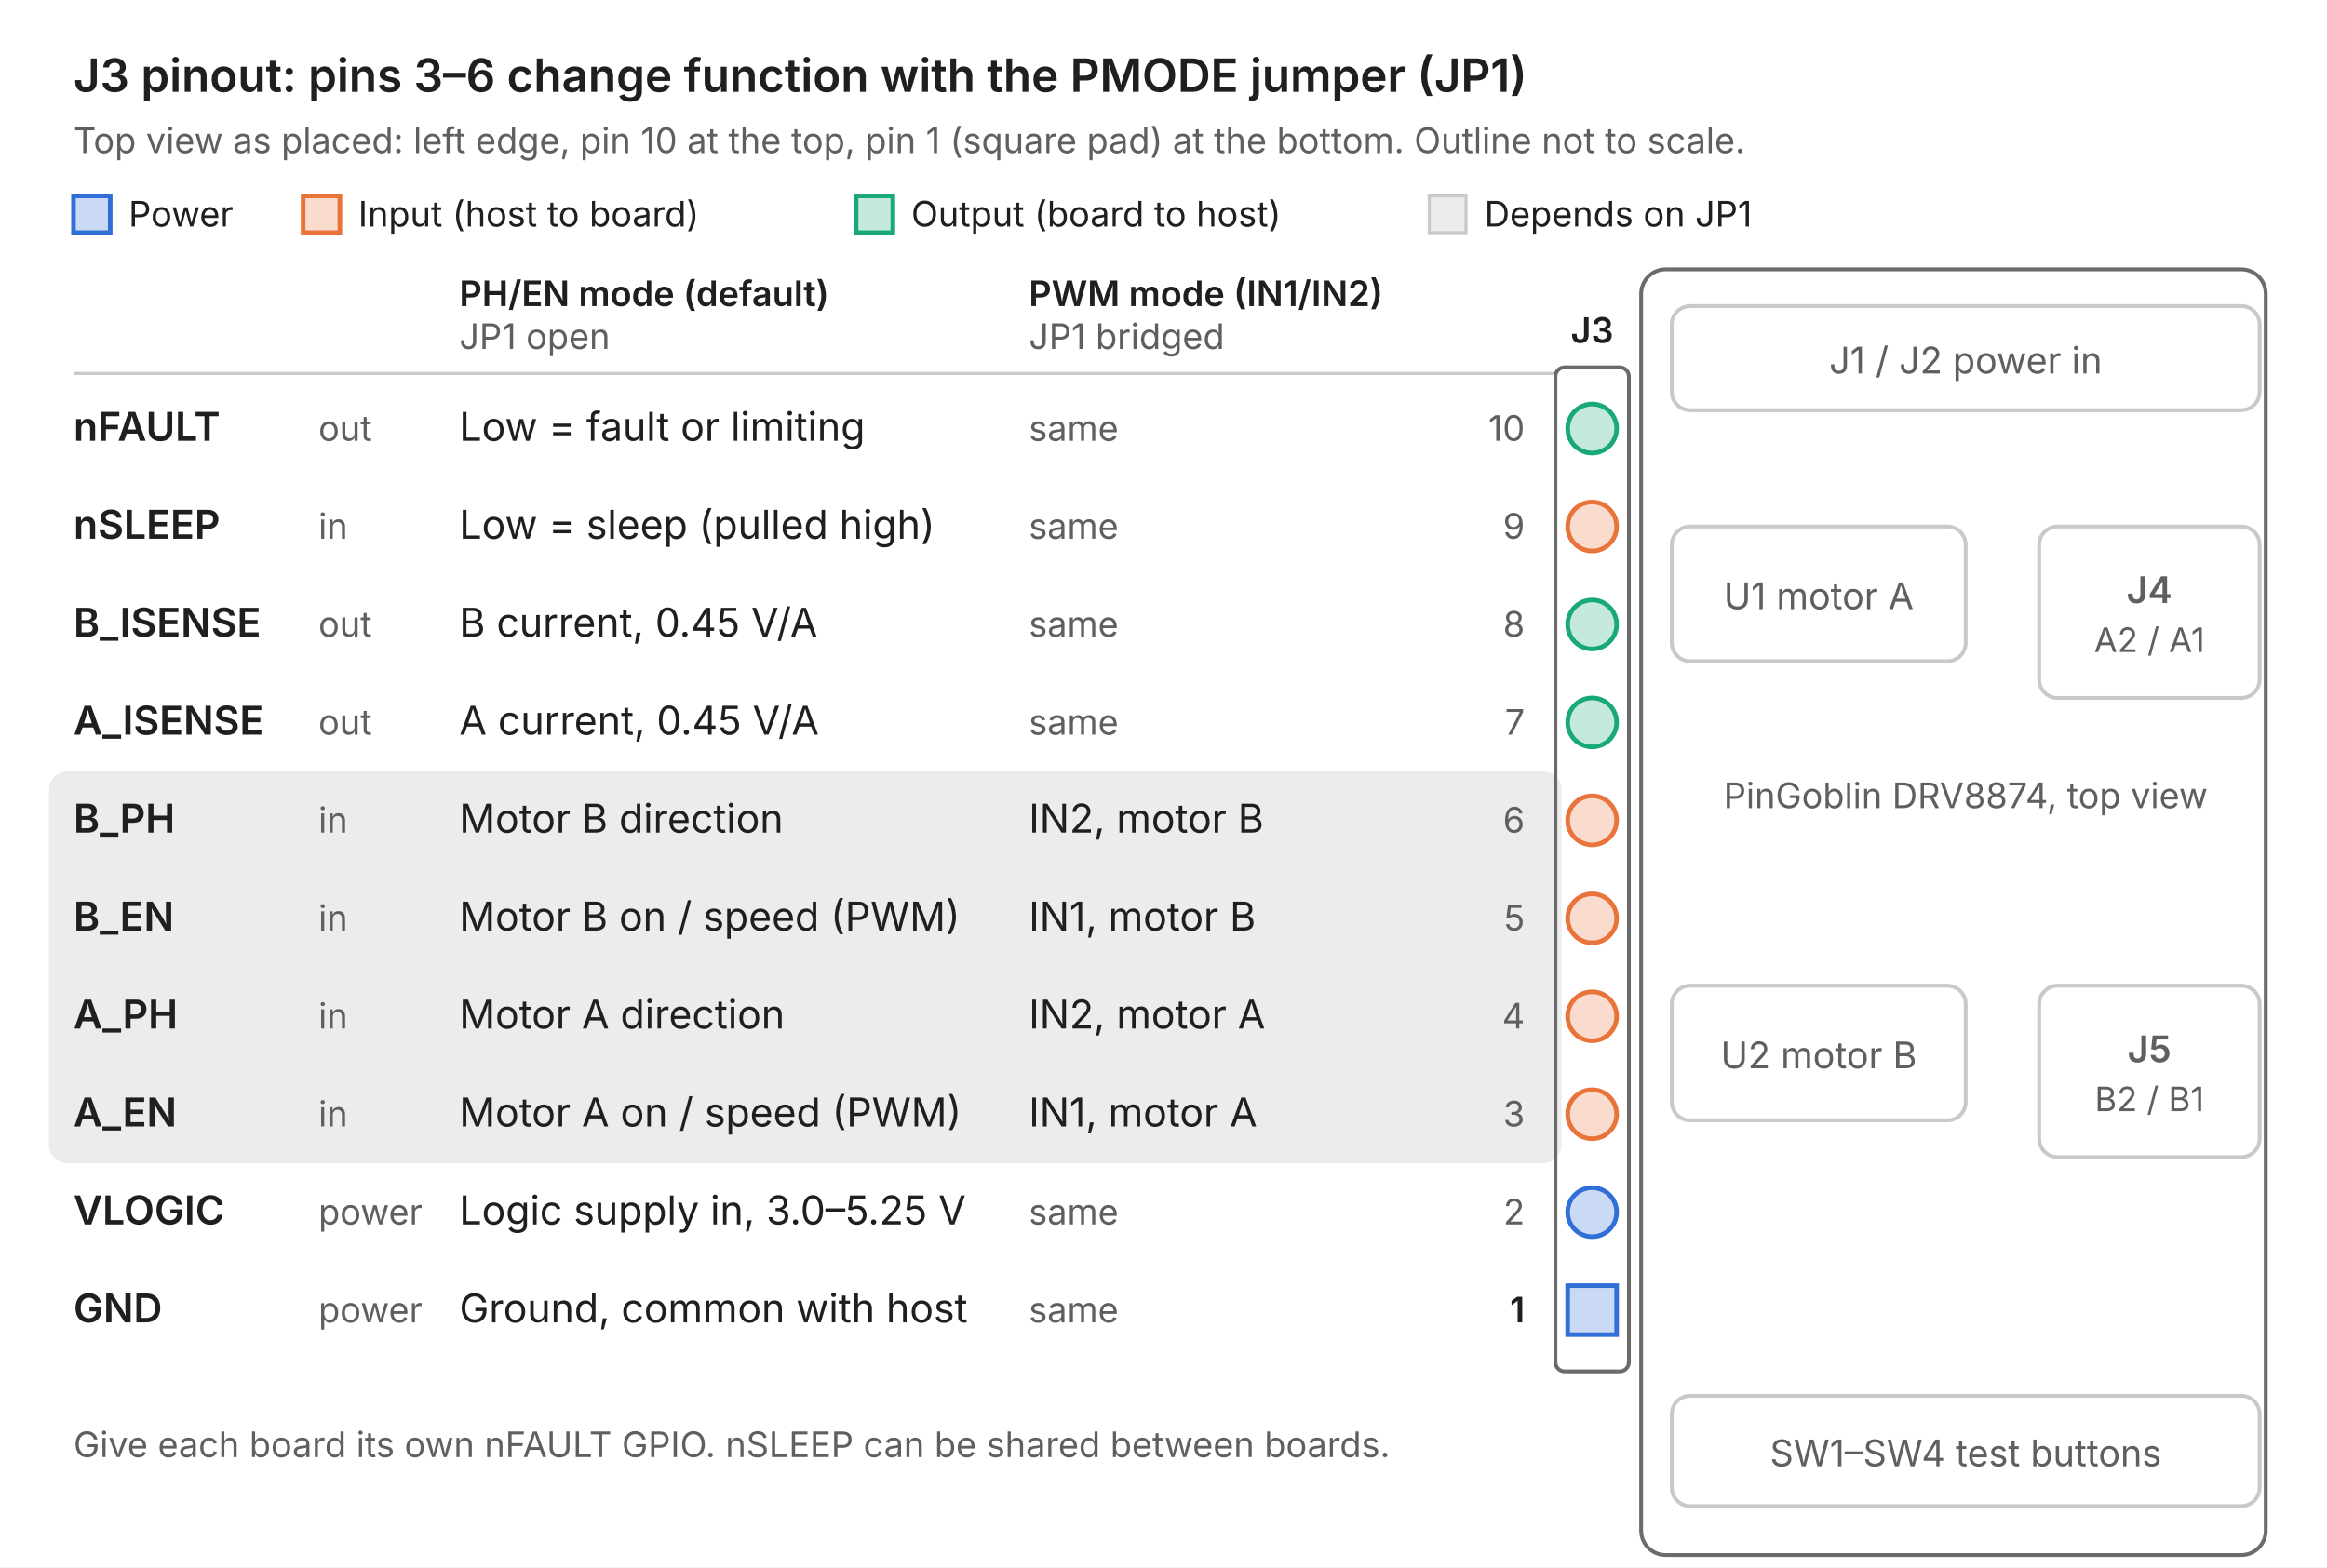
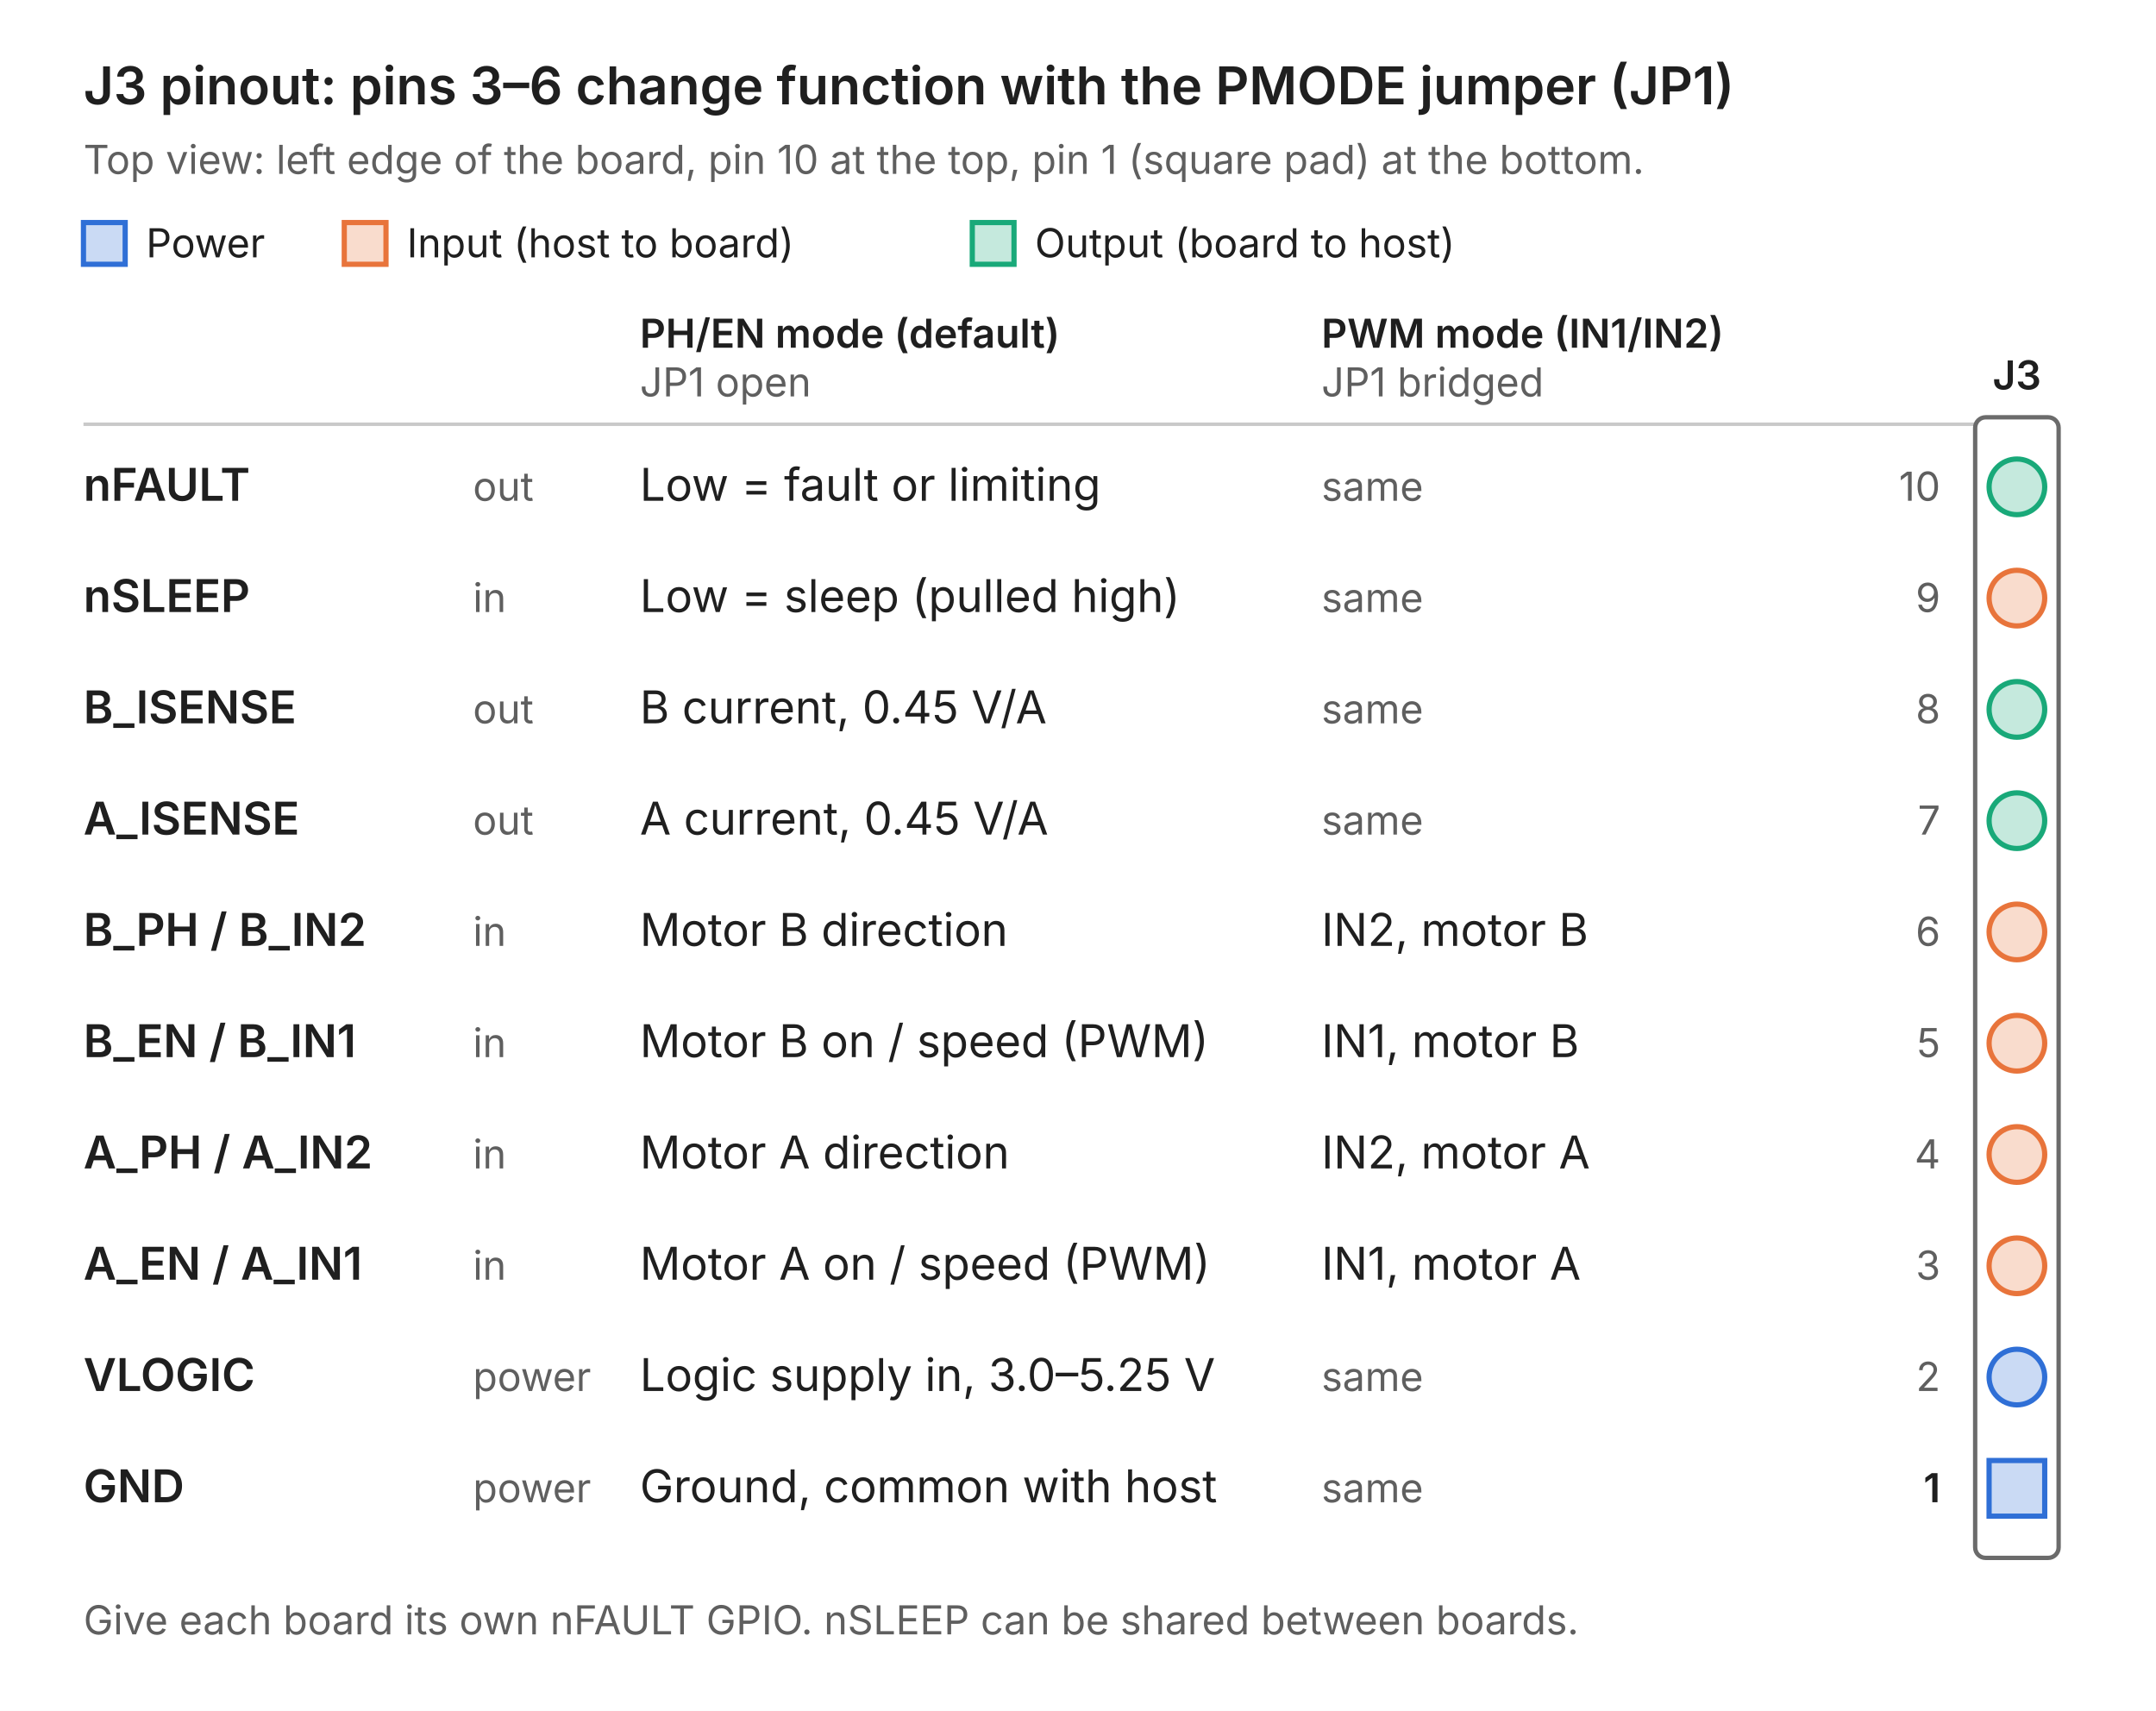
- <svg xmlns="http://www.w3.org/2000/svg" viewBox="0 0 760 512" role="img" aria-label="J3 logic header pinout" font-family="Inter, Segoe UI, Helvetica, Arial, sans-serif">
-   <rect width="760" height="512" fill="#ffffff" />
+ <svg xmlns="http://www.w3.org/2000/svg" viewBox="0 0 620 492" role="img" aria-label="J3 logic header pinout" font-family="Inter, Segoe UI, Helvetica, Arial, sans-serif">
+   <rect width="620" height="492" fill="#ffffff" />
  <text x="24" y="30" font-size="15" font-weight="600" fill="#1f1f1f" text-anchor="start">J3 pinout: pins 3–6 change function with the PMODE jumper (JP1)</text>
-   <text x="24" y="50" font-size="11.5" font-weight="400" fill="#5f5f5f" text-anchor="start">Top view as placed: left edge, pin 10 at the top, pin 1 (square pad) at the bottom. Outline not to scale.</text>
+   <text x="24" y="50" font-size="11.5" font-weight="400" fill="#5f5f5f" text-anchor="start">Top view: left edge of the board, pin 10 at the top, pin 1 (square pad) at the bottom.</text>
  <rect x="24" y="64" width="12" height="12" rx="0" fill="#2f6fd6" fill-opacity="0.25" stroke="#2f6fd6" stroke-width="1.5" />
  <text x="42" y="74" font-size="11.5" font-weight="400" fill="#1f1f1f" text-anchor="start">Power</text>
  <rect x="99.0" y="64" width="12" height="12" rx="0" fill="#e8743b" fill-opacity="0.25" stroke="#e8743b" stroke-width="1.5" />
  <text x="117.0" y="74" font-size="11.5" font-weight="400" fill="#1f1f1f" text-anchor="start">Input (host to board)</text>
  <rect x="279.6" y="64" width="12" height="12" rx="0" fill="#19a979" fill-opacity="0.25" stroke="#19a979" stroke-width="1.5" />
  <text x="297.6" y="74" font-size="11.5" font-weight="400" fill="#1f1f1f" text-anchor="start">Output (board to host)</text>
-   <rect x="466.8" y="64" width="12" height="12" rx="0" fill="#ececec" fill-opacity="1" stroke="#c9c9c9" stroke-width="1" />
-   <text x="484.8" y="74" font-size="11.5" font-weight="400" fill="#1f1f1f" text-anchor="start">Depends on JP1</text>
-   <rect x="16" y="252" width="494" height="128" rx="6" fill="#ececec" fill-opacity="1" stroke="none" stroke-width="0" />
-   <text x="150" y="100" font-size="11.5" font-weight="600" fill="#1f1f1f" text-anchor="start">PH/EN mode (default)</text>
-   <text x="150" y="114" font-size="11.5" font-weight="400" fill="#5f5f5f" text-anchor="start">JP1 open</text>
-   <text x="336" y="100" font-size="11.5" font-weight="600" fill="#1f1f1f" text-anchor="start">PWM mode (IN1/IN2)</text>
-   <text x="336" y="114" font-size="11.5" font-weight="400" fill="#5f5f5f" text-anchor="start">JP1 bridged</text>
-   <line x1="24" y1="122" x2="508" y2="122" stroke="#c9c9c9" />
-   <rect x="508" y="120" width="24" height="328" rx="3" fill="none" fill-opacity="1" stroke="#6b6b6b" stroke-width="1.25" />
-   <text x="520" y="112" font-size="11.5" font-weight="600" fill="#1f1f1f" text-anchor="middle">J3</text>
-   <circle cx="520" cy="140" r="8" fill="#19a979" fill-opacity="0.25" stroke="#19a979" stroke-width="1.5" />
-   <text x="498" y="144" font-size="11.5" font-weight="400" fill="#5f5f5f" text-anchor="end">10</text>
+   <text x="184" y="100" font-size="11.5" font-weight="600" fill="#1f1f1f" text-anchor="start">PH/EN mode (default)</text>
+   <text x="184" y="114" font-size="11.5" font-weight="400" fill="#5f5f5f" text-anchor="start">JP1 open</text>
+   <text x="380" y="100" font-size="11.5" font-weight="600" fill="#1f1f1f" text-anchor="start">PWM mode (IN1/IN2)</text>
+   <text x="380" y="114" font-size="11.5" font-weight="400" fill="#5f5f5f" text-anchor="start">JP1 bridged</text>
+   <line x1="24" y1="122" x2="568" y2="122" stroke="#c9c9c9" />
+   <rect x="568" y="120" width="24" height="328" rx="3" fill="none" fill-opacity="1" stroke="#6b6b6b" stroke-width="1.25" />
+   <text x="580" y="112" font-size="11.5" font-weight="600" fill="#1f1f1f" text-anchor="middle">J3</text>
+   <circle cx="580" cy="140" r="8" fill="#19a979" fill-opacity="0.25" stroke="#19a979" stroke-width="1.5" />
+   <text x="558" y="144" font-size="11.5" font-weight="400" fill="#5f5f5f" text-anchor="end">10</text>
  <text x="24" y="144" font-size="13" font-weight="600" fill="#1f1f1f" text-anchor="start">nFAULT</text>
-   <text x="104" y="144" font-size="11.5" font-weight="400" fill="#5f5f5f" text-anchor="start">out</text>
-   <text x="150" y="144" font-size="13" font-weight="400" fill="#1f1f1f" text-anchor="start">Low = fault or limiting</text>
-   <text x="336" y="144" font-size="11.5" font-weight="400" fill="#5f5f5f" text-anchor="start">same</text>
-   <circle cx="520" cy="172" r="8" fill="#e8743b" fill-opacity="0.25" stroke="#e8743b" stroke-width="1.5" />
-   <text x="498" y="176" font-size="11.5" font-weight="400" fill="#5f5f5f" text-anchor="end">9</text>
+   <text x="136" y="144" font-size="11.5" font-weight="400" fill="#5f5f5f" text-anchor="start">out</text>
+   <text x="184" y="144" font-size="13" font-weight="400" fill="#1f1f1f" text-anchor="start">Low = fault or limiting</text>
+   <text x="380" y="144" font-size="11.5" font-weight="400" fill="#5f5f5f" text-anchor="start">same</text>
+   <circle cx="580" cy="172" r="8" fill="#e8743b" fill-opacity="0.25" stroke="#e8743b" stroke-width="1.5" />
+   <text x="558" y="176" font-size="11.5" font-weight="400" fill="#5f5f5f" text-anchor="end">9</text>
  <text x="24" y="176" font-size="13" font-weight="600" fill="#1f1f1f" text-anchor="start">nSLEEP</text>
-   <text x="104" y="176" font-size="11.5" font-weight="400" fill="#5f5f5f" text-anchor="start">in</text>
-   <text x="150" y="176" font-size="13" font-weight="400" fill="#1f1f1f" text-anchor="start">Low = sleep (pulled high)</text>
-   <text x="336" y="176" font-size="11.5" font-weight="400" fill="#5f5f5f" text-anchor="start">same</text>
-   <circle cx="520" cy="204" r="8" fill="#19a979" fill-opacity="0.25" stroke="#19a979" stroke-width="1.5" />
-   <text x="498" y="208" font-size="11.5" font-weight="400" fill="#5f5f5f" text-anchor="end">8</text>
+   <text x="136" y="176" font-size="11.5" font-weight="400" fill="#5f5f5f" text-anchor="start">in</text>
+   <text x="184" y="176" font-size="13" font-weight="400" fill="#1f1f1f" text-anchor="start">Low = sleep (pulled high)</text>
+   <text x="380" y="176" font-size="11.5" font-weight="400" fill="#5f5f5f" text-anchor="start">same</text>
+   <circle cx="580" cy="204" r="8" fill="#19a979" fill-opacity="0.25" stroke="#19a979" stroke-width="1.5" />
+   <text x="558" y="208" font-size="11.5" font-weight="400" fill="#5f5f5f" text-anchor="end">8</text>
  <text x="24" y="208" font-size="13" font-weight="600" fill="#1f1f1f" text-anchor="start">B_ISENSE</text>
-   <text x="104" y="208" font-size="11.5" font-weight="400" fill="#5f5f5f" text-anchor="start">out</text>
-   <text x="150" y="208" font-size="13" font-weight="400" fill="#1f1f1f" text-anchor="start">B current, 0.45 V/A</text>
-   <text x="336" y="208" font-size="11.5" font-weight="400" fill="#5f5f5f" text-anchor="start">same</text>
-   <circle cx="520" cy="236" r="8" fill="#19a979" fill-opacity="0.25" stroke="#19a979" stroke-width="1.5" />
-   <text x="498" y="240" font-size="11.5" font-weight="400" fill="#5f5f5f" text-anchor="end">7</text>
+   <text x="136" y="208" font-size="11.5" font-weight="400" fill="#5f5f5f" text-anchor="start">out</text>
+   <text x="184" y="208" font-size="13" font-weight="400" fill="#1f1f1f" text-anchor="start">B current, 0.45 V/A</text>
+   <text x="380" y="208" font-size="11.5" font-weight="400" fill="#5f5f5f" text-anchor="start">same</text>
+   <circle cx="580" cy="236" r="8" fill="#19a979" fill-opacity="0.25" stroke="#19a979" stroke-width="1.5" />
+   <text x="558" y="240" font-size="11.5" font-weight="400" fill="#5f5f5f" text-anchor="end">7</text>
  <text x="24" y="240" font-size="13" font-weight="600" fill="#1f1f1f" text-anchor="start">A_ISENSE</text>
-   <text x="104" y="240" font-size="11.5" font-weight="400" fill="#5f5f5f" text-anchor="start">out</text>
-   <text x="150" y="240" font-size="13" font-weight="400" fill="#1f1f1f" text-anchor="start">A current, 0.45 V/A</text>
-   <text x="336" y="240" font-size="11.5" font-weight="400" fill="#5f5f5f" text-anchor="start">same</text>
-   <circle cx="520" cy="268" r="8" fill="#e8743b" fill-opacity="0.25" stroke="#e8743b" stroke-width="1.5" />
-   <text x="498" y="272" font-size="11.5" font-weight="400" fill="#5f5f5f" text-anchor="end">6</text>
-   <text x="24" y="272" font-size="13" font-weight="600" fill="#1f1f1f" text-anchor="start">B_PH</text>
-   <text x="104" y="272" font-size="11.5" font-weight="400" fill="#5f5f5f" text-anchor="start">in</text>
-   <text x="150" y="272" font-size="13" font-weight="400" fill="#1f1f1f" text-anchor="start">Motor B direction</text>
-   <text x="336" y="272" font-size="13" font-weight="400" fill="#1f1f1f" text-anchor="start">IN2, motor B</text>
-   <circle cx="520" cy="300" r="8" fill="#e8743b" fill-opacity="0.25" stroke="#e8743b" stroke-width="1.5" />
-   <text x="498" y="304" font-size="11.5" font-weight="400" fill="#5f5f5f" text-anchor="end">5</text>
-   <text x="24" y="304" font-size="13" font-weight="600" fill="#1f1f1f" text-anchor="start">B_EN</text>
-   <text x="104" y="304" font-size="11.5" font-weight="400" fill="#5f5f5f" text-anchor="start">in</text>
-   <text x="150" y="304" font-size="13" font-weight="400" fill="#1f1f1f" text-anchor="start">Motor B on / speed (PWM)</text>
-   <text x="336" y="304" font-size="13" font-weight="400" fill="#1f1f1f" text-anchor="start">IN1, motor B</text>
-   <circle cx="520" cy="332" r="8" fill="#e8743b" fill-opacity="0.25" stroke="#e8743b" stroke-width="1.5" />
-   <text x="498" y="336" font-size="11.5" font-weight="400" fill="#5f5f5f" text-anchor="end">4</text>
-   <text x="24" y="336" font-size="13" font-weight="600" fill="#1f1f1f" text-anchor="start">A_PH</text>
-   <text x="104" y="336" font-size="11.5" font-weight="400" fill="#5f5f5f" text-anchor="start">in</text>
-   <text x="150" y="336" font-size="13" font-weight="400" fill="#1f1f1f" text-anchor="start">Motor A direction</text>
-   <text x="336" y="336" font-size="13" font-weight="400" fill="#1f1f1f" text-anchor="start">IN2, motor A</text>
-   <circle cx="520" cy="364" r="8" fill="#e8743b" fill-opacity="0.25" stroke="#e8743b" stroke-width="1.5" />
-   <text x="498" y="368" font-size="11.5" font-weight="400" fill="#5f5f5f" text-anchor="end">3</text>
-   <text x="24" y="368" font-size="13" font-weight="600" fill="#1f1f1f" text-anchor="start">A_EN</text>
-   <text x="104" y="368" font-size="11.5" font-weight="400" fill="#5f5f5f" text-anchor="start">in</text>
-   <text x="150" y="368" font-size="13" font-weight="400" fill="#1f1f1f" text-anchor="start">Motor A on / speed (PWM)</text>
-   <text x="336" y="368" font-size="13" font-weight="400" fill="#1f1f1f" text-anchor="start">IN1, motor A</text>
-   <circle cx="520" cy="396" r="8" fill="#2f6fd6" fill-opacity="0.25" stroke="#2f6fd6" stroke-width="1.5" />
-   <text x="498" y="400" font-size="11.5" font-weight="400" fill="#5f5f5f" text-anchor="end">2</text>
+   <text x="136" y="240" font-size="11.5" font-weight="400" fill="#5f5f5f" text-anchor="start">out</text>
+   <text x="184" y="240" font-size="13" font-weight="400" fill="#1f1f1f" text-anchor="start">A current, 0.45 V/A</text>
+   <text x="380" y="240" font-size="11.5" font-weight="400" fill="#5f5f5f" text-anchor="start">same</text>
+   <circle cx="580" cy="268" r="8" fill="#e8743b" fill-opacity="0.25" stroke="#e8743b" stroke-width="1.5" />
+   <text x="558" y="272" font-size="11.5" font-weight="400" fill="#5f5f5f" text-anchor="end">6</text>
+   <text x="24" y="272" font-size="13" font-weight="600" fill="#1f1f1f" text-anchor="start">B_PH / B_IN2</text>
+   <text x="136" y="272" font-size="11.5" font-weight="400" fill="#5f5f5f" text-anchor="start">in</text>
+   <text x="184" y="272" font-size="13" font-weight="400" fill="#1f1f1f" text-anchor="start">Motor B direction</text>
+   <text x="380" y="272" font-size="13" font-weight="400" fill="#1f1f1f" text-anchor="start">IN2, motor B</text>
+   <circle cx="580" cy="300" r="8" fill="#e8743b" fill-opacity="0.25" stroke="#e8743b" stroke-width="1.5" />
+   <text x="558" y="304" font-size="11.5" font-weight="400" fill="#5f5f5f" text-anchor="end">5</text>
+   <text x="24" y="304" font-size="13" font-weight="600" fill="#1f1f1f" text-anchor="start">B_EN / B_IN1</text>
+   <text x="136" y="304" font-size="11.5" font-weight="400" fill="#5f5f5f" text-anchor="start">in</text>
+   <text x="184" y="304" font-size="13" font-weight="400" fill="#1f1f1f" text-anchor="start">Motor B on / speed (PWM)</text>
+   <text x="380" y="304" font-size="13" font-weight="400" fill="#1f1f1f" text-anchor="start">IN1, motor B</text>
+   <circle cx="580" cy="332" r="8" fill="#e8743b" fill-opacity="0.25" stroke="#e8743b" stroke-width="1.5" />
+   <text x="558" y="336" font-size="11.5" font-weight="400" fill="#5f5f5f" text-anchor="end">4</text>
+   <text x="24" y="336" font-size="13" font-weight="600" fill="#1f1f1f" text-anchor="start">A_PH / A_IN2</text>
+   <text x="136" y="336" font-size="11.5" font-weight="400" fill="#5f5f5f" text-anchor="start">in</text>
+   <text x="184" y="336" font-size="13" font-weight="400" fill="#1f1f1f" text-anchor="start">Motor A direction</text>
+   <text x="380" y="336" font-size="13" font-weight="400" fill="#1f1f1f" text-anchor="start">IN2, motor A</text>
+   <circle cx="580" cy="364" r="8" fill="#e8743b" fill-opacity="0.25" stroke="#e8743b" stroke-width="1.5" />
+   <text x="558" y="368" font-size="11.5" font-weight="400" fill="#5f5f5f" text-anchor="end">3</text>
+   <text x="24" y="368" font-size="13" font-weight="600" fill="#1f1f1f" text-anchor="start">A_EN / A_IN1</text>
+   <text x="136" y="368" font-size="11.5" font-weight="400" fill="#5f5f5f" text-anchor="start">in</text>
+   <text x="184" y="368" font-size="13" font-weight="400" fill="#1f1f1f" text-anchor="start">Motor A on / speed (PWM)</text>
+   <text x="380" y="368" font-size="13" font-weight="400" fill="#1f1f1f" text-anchor="start">IN1, motor A</text>
+   <circle cx="580" cy="396" r="8" fill="#2f6fd6" fill-opacity="0.25" stroke="#2f6fd6" stroke-width="1.5" />
+   <text x="558" y="400" font-size="11.5" font-weight="400" fill="#5f5f5f" text-anchor="end">2</text>
  <text x="24" y="400" font-size="13" font-weight="600" fill="#1f1f1f" text-anchor="start">VLOGIC</text>
-   <text x="104" y="400" font-size="11.5" font-weight="400" fill="#5f5f5f" text-anchor="start">power</text>
-   <text x="150" y="400" font-size="13" font-weight="400" fill="#1f1f1f" text-anchor="start">Logic supply in, 3.0–5.25 V</text>
-   <text x="336" y="400" font-size="11.5" font-weight="400" fill="#5f5f5f" text-anchor="start">same</text>
-   <rect x="512" y="420" width="16" height="16" rx="0" fill="#2f6fd6" fill-opacity="0.25" stroke="#2f6fd6" stroke-width="1.5" />
-   <text x="498" y="432" font-size="11.5" font-weight="600" fill="#1f1f1f" text-anchor="end">1</text>
+   <text x="136" y="400" font-size="11.5" font-weight="400" fill="#5f5f5f" text-anchor="start">power</text>
+   <text x="184" y="400" font-size="13" font-weight="400" fill="#1f1f1f" text-anchor="start">Logic supply in, 3.0–5.25 V</text>
+   <text x="380" y="400" font-size="11.5" font-weight="400" fill="#5f5f5f" text-anchor="start">same</text>
+   <rect x="572" y="420" width="16" height="16" rx="0" fill="#2f6fd6" fill-opacity="0.25" stroke="#2f6fd6" stroke-width="1.5" />
+   <text x="558" y="432" font-size="11.5" font-weight="600" fill="#1f1f1f" text-anchor="end">1</text>
  <text x="24" y="432" font-size="13" font-weight="600" fill="#1f1f1f" text-anchor="start">GND</text>
-   <text x="104" y="432" font-size="11.5" font-weight="400" fill="#5f5f5f" text-anchor="start">power</text>
-   <text x="150" y="432" font-size="13" font-weight="400" fill="#1f1f1f" text-anchor="start">Ground, common with host</text>
-   <text x="336" y="432" font-size="11.5" font-weight="400" fill="#5f5f5f" text-anchor="start">same</text>
-   <text x="24" y="476" font-size="11.5" font-weight="400" fill="#5f5f5f" text-anchor="start">Give each board its own nFAULT GPIO. nSLEEP can be shared between boards.</text>
-   <rect x="536" y="88" width="204" height="420" rx="8" fill="none" fill-opacity="1" stroke="#6b6b6b" stroke-width="1.25" />
-   <rect x="546" y="100" width="192" height="34" rx="6" fill="none" fill-opacity="1" stroke="#c9c9c9" stroke-width="1.25" />
-   <text x="642.0" y="122.0" font-size="12" font-weight="400" fill="#5f5f5f" text-anchor="middle">J1 / J2 power in</text>
-   <rect x="546" y="172" width="96" height="44" rx="6" fill="none" fill-opacity="1" stroke="#c9c9c9" stroke-width="1.25" />
-   <text x="594.0" y="199.0" font-size="12" font-weight="400" fill="#5f5f5f" text-anchor="middle">U1 motor A</text>
-   <rect x="666" y="172" width="72" height="56" rx="6" fill="none" fill-opacity="1" stroke="#c9c9c9" stroke-width="1.25" />
-   <text x="702.0" y="197.0" font-size="12" font-weight="600" fill="#5f5f5f" text-anchor="middle">J4</text>
-   <text x="702.0" y="213.0" font-size="11" font-weight="400" fill="#5f5f5f" text-anchor="middle">A2 / A1</text>
-   <rect x="546" y="322" width="96" height="44" rx="6" fill="none" fill-opacity="1" stroke="#c9c9c9" stroke-width="1.25" />
-   <text x="594.0" y="349.0" font-size="12" font-weight="400" fill="#5f5f5f" text-anchor="middle">U2 motor B</text>
-   <rect x="666" y="322" width="72" height="56" rx="6" fill="none" fill-opacity="1" stroke="#c9c9c9" stroke-width="1.25" />
-   <text x="702.0" y="347.0" font-size="12" font-weight="600" fill="#5f5f5f" text-anchor="middle">J5</text>
-   <text x="702.0" y="363.0" font-size="11" font-weight="400" fill="#5f5f5f" text-anchor="middle">B2 / B1</text>
-   <rect x="546" y="456" width="192" height="36" rx="6" fill="none" fill-opacity="1" stroke="#c9c9c9" stroke-width="1.25" />
-   <text x="642.0" y="479.0" font-size="12" font-weight="400" fill="#5f5f5f" text-anchor="middle">SW1–SW4 test buttons</text>
-   <text x="642" y="264" font-size="11.5" font-weight="400" fill="#5f5f5f" text-anchor="middle">PinGoblin DRV8874, top view</text>
+   <text x="136" y="432" font-size="11.5" font-weight="400" fill="#5f5f5f" text-anchor="start">power</text>
+   <text x="184" y="432" font-size="13" font-weight="400" fill="#1f1f1f" text-anchor="start">Ground, common with host</text>
+   <text x="380" y="432" font-size="11.5" font-weight="400" fill="#5f5f5f" text-anchor="start">same</text>
+   <text x="24" y="470" font-size="11.5" font-weight="400" fill="#5f5f5f" text-anchor="start">Give each board its own nFAULT GPIO. nSLEEP can be shared between boards.</text>
</svg>
